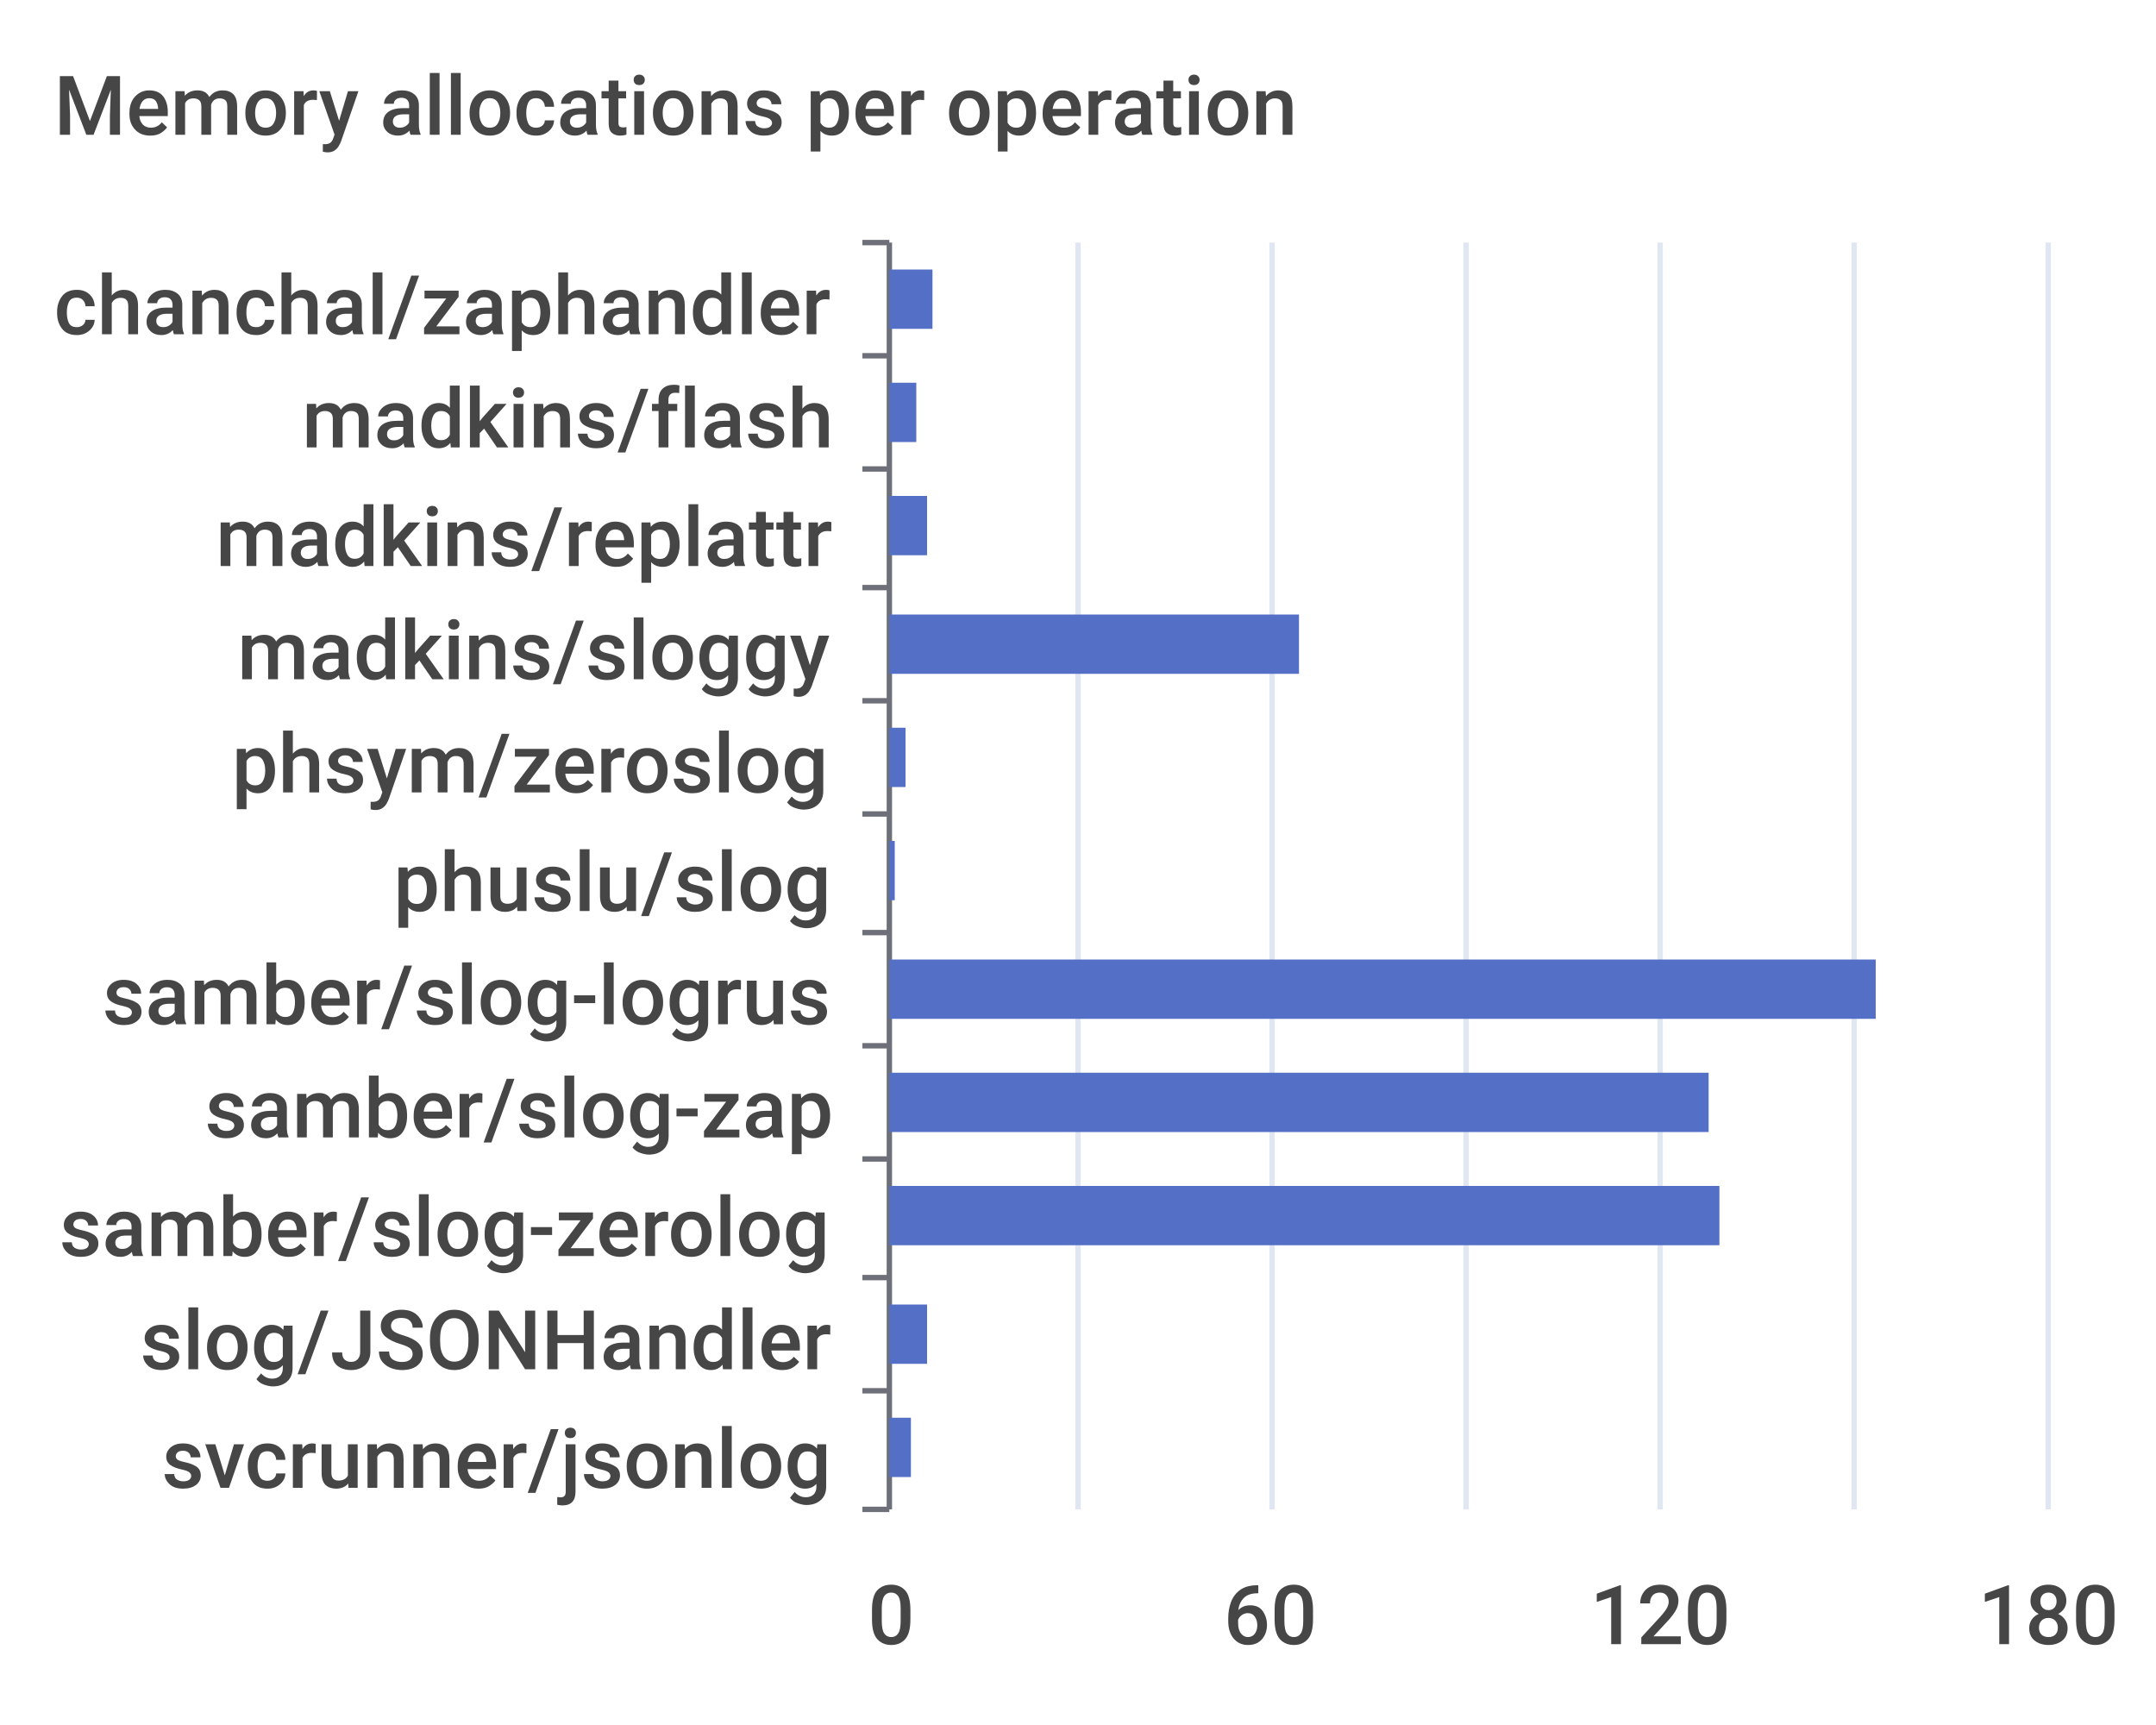
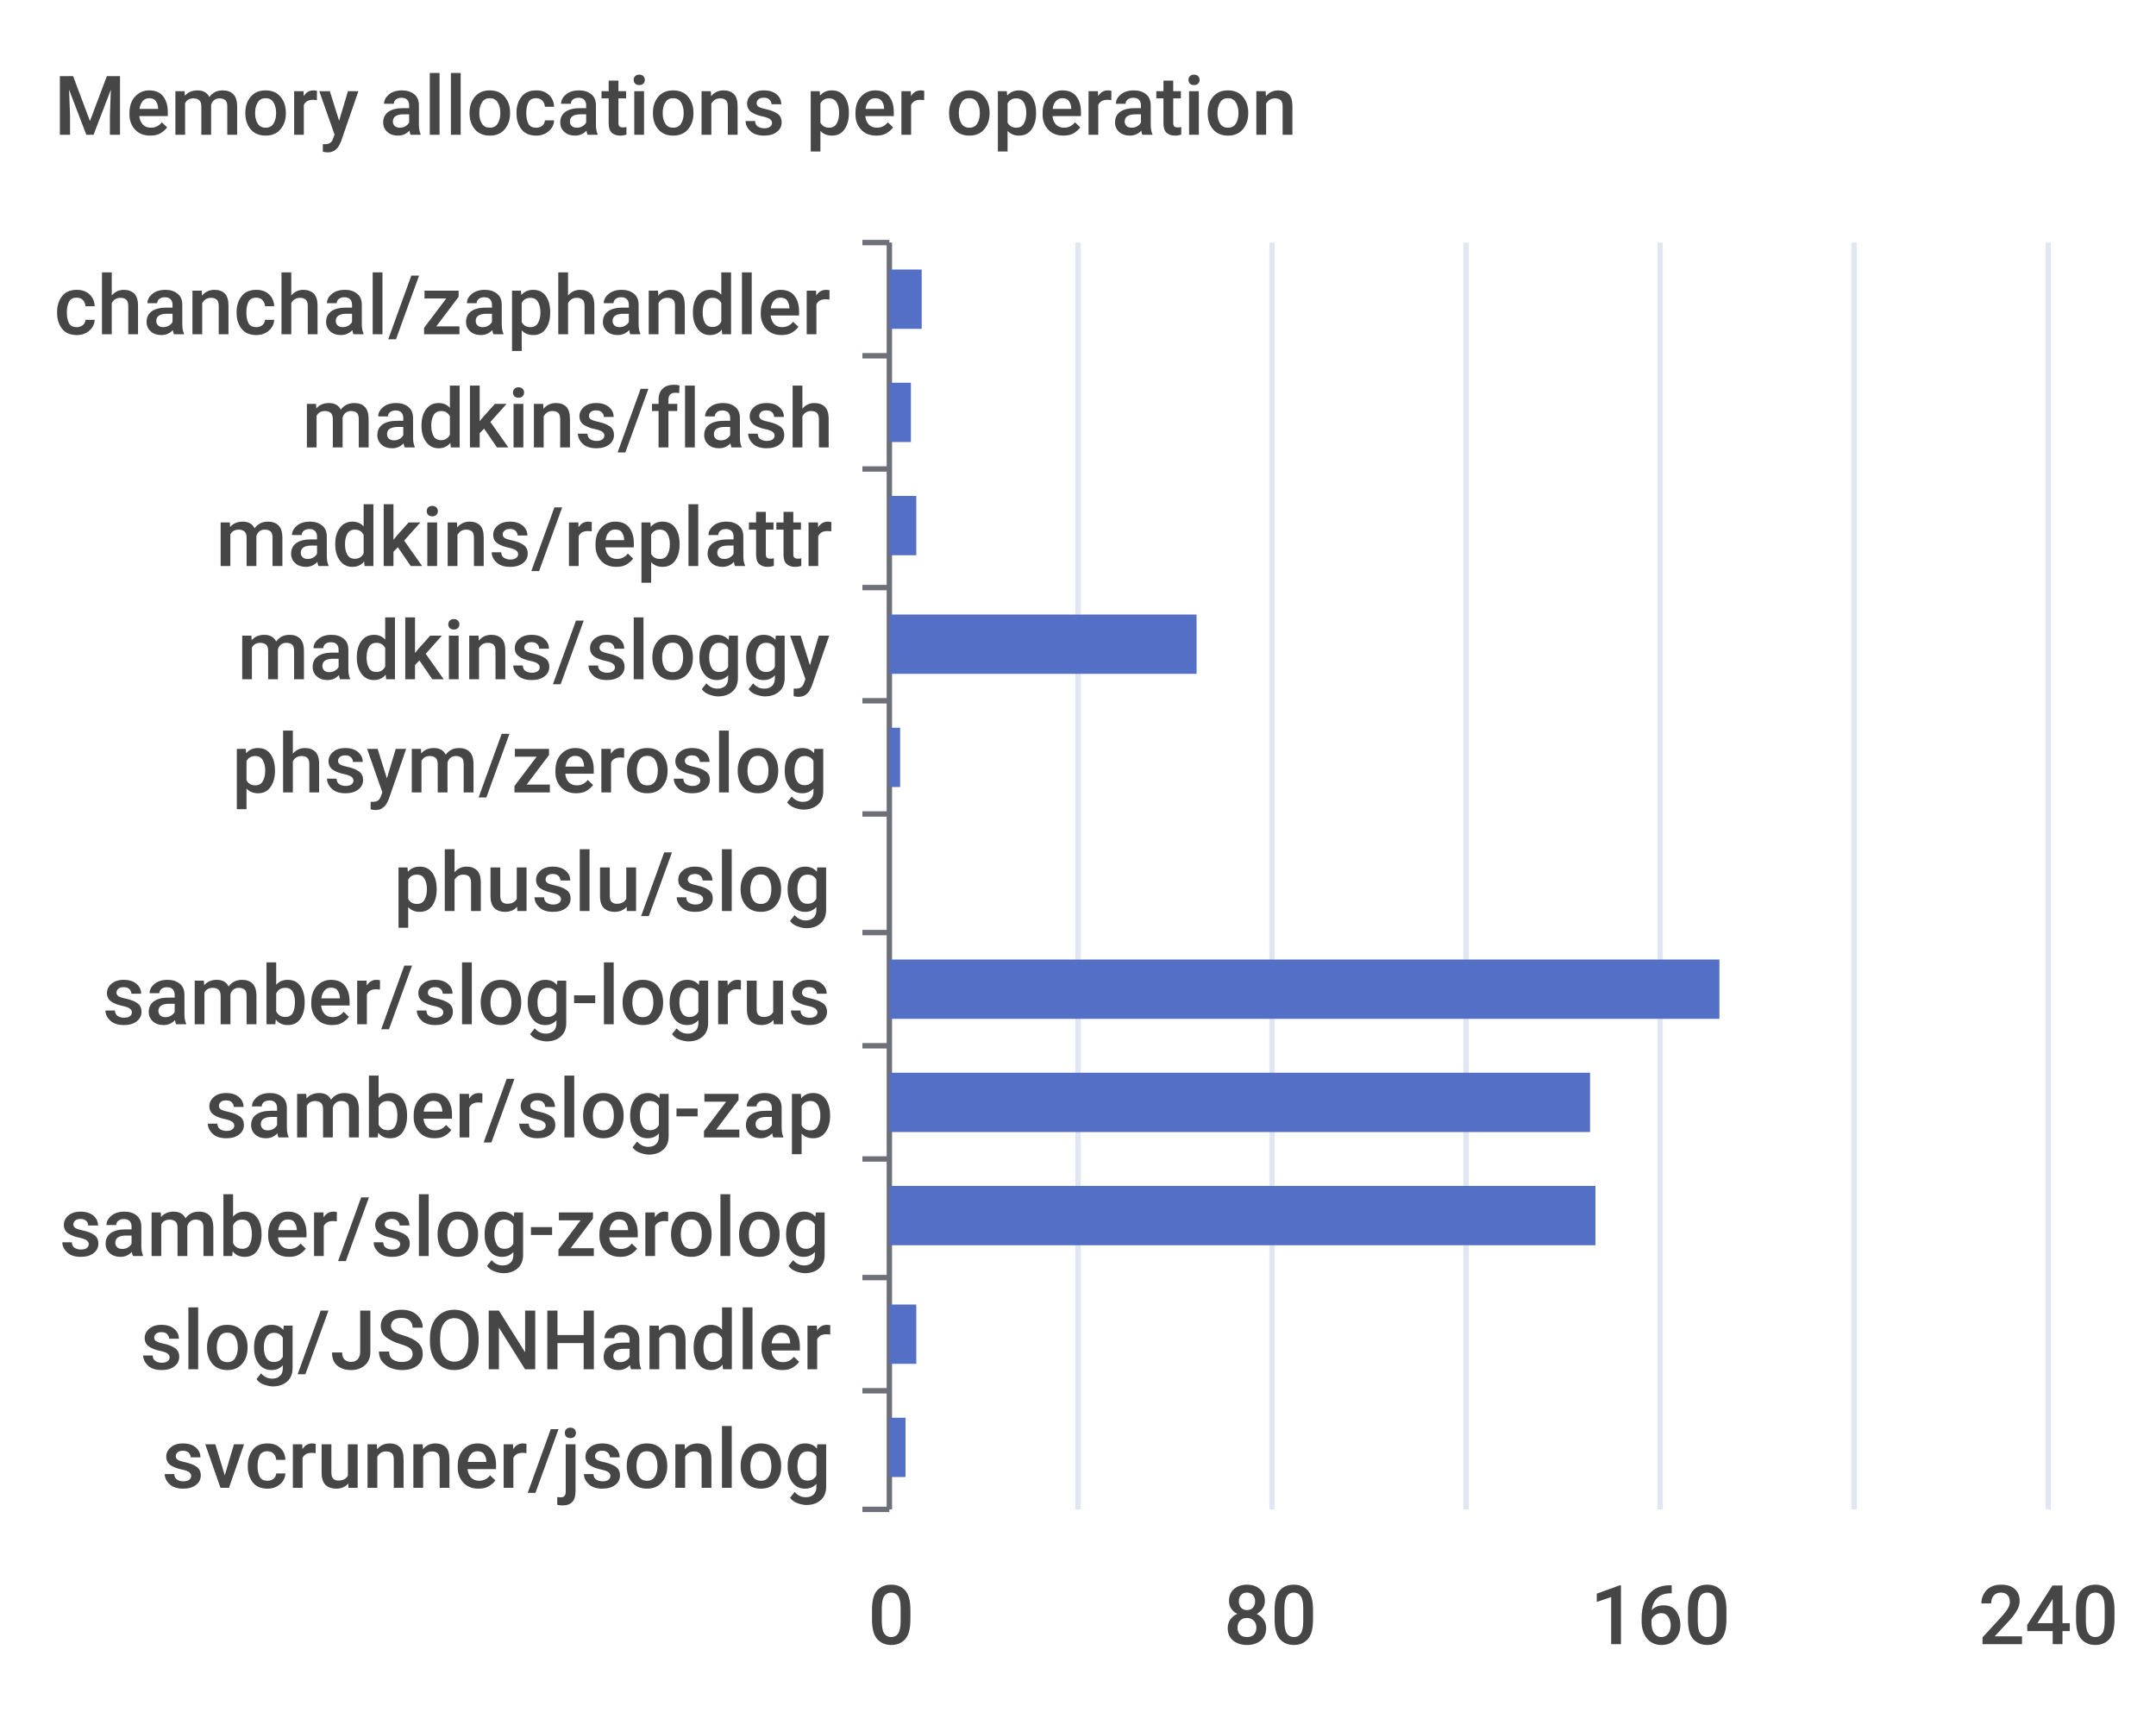
<svg xmlns="http://www.w3.org/2000/svg" width="400" height="320">\n<path d="M 0 0 L 400 0 L 400 320 L 0 320 L 0 0" style="stroke-width:0;stroke:none;fill:rgba(255,255,255,1.0)" />
  <text x="10" y="25" style="stroke-width:0;stroke:none;fill:rgba(70,70,70,1.0);font-size:15.3px;font-family:'Roboto Medium',sans-serif">Memory allocations per operation</text>
  <path d="M 160 45 L 165 45" style="stroke-width:1;stroke:rgba(110,112,121,1.0);fill:none" />
  <path d="M 160 66 L 165 66" style="stroke-width:1;stroke:rgba(110,112,121,1.0);fill:none" />
  <path d="M 160 87 L 165 87" style="stroke-width:1;stroke:rgba(110,112,121,1.0);fill:none" />
  <path d="M 160 109 L 165 109" style="stroke-width:1;stroke:rgba(110,112,121,1.0);fill:none" />
  <path d="M 160 130 L 165 130" style="stroke-width:1;stroke:rgba(110,112,121,1.0);fill:none" />
  <path d="M 160 151 L 165 151" style="stroke-width:1;stroke:rgba(110,112,121,1.0);fill:none" />
  <path d="M 160 173 L 165 173" style="stroke-width:1;stroke:rgba(110,112,121,1.0);fill:none" />
  <path d="M 160 194 L 165 194" style="stroke-width:1;stroke:rgba(110,112,121,1.0);fill:none" />
  <path d="M 160 215 L 165 215" style="stroke-width:1;stroke:rgba(110,112,121,1.0);fill:none" />
  <path d="M 160 237 L 165 237" style="stroke-width:1;stroke:rgba(110,112,121,1.0);fill:none" />
  <path d="M 160 258 L 165 258" style="stroke-width:1;stroke:rgba(110,112,121,1.0);fill:none" />
  <path d="M 160 280 L 165 280" style="stroke-width:1;stroke:rgba(110,112,121,1.0);fill:none" />
  <path d="M 165 45 L 165 280" style="stroke-width:1;stroke:rgba(110,112,121,1.0);fill:none" />
  <text x="10" y="62" style="stroke-width:0;stroke:none;fill:rgba(70,70,70,1.0);font-size:15.3px;font-family:'Roboto Medium',sans-serif">chanchal/zaphandler</text>
  <text x="56" y="83" style="stroke-width:0;stroke:none;fill:rgba(70,70,70,1.0);font-size:15.3px;font-family:'Roboto Medium',sans-serif">madkins/flash</text>
  <text x="40" y="105" style="stroke-width:0;stroke:none;fill:rgba(70,70,70,1.0);font-size:15.3px;font-family:'Roboto Medium',sans-serif">madkins/replattr</text>
  <text x="44" y="126" style="stroke-width:0;stroke:none;fill:rgba(70,70,70,1.0);font-size:15.3px;font-family:'Roboto Medium',sans-serif">madkins/sloggy</text>
  <text x="43" y="147" style="stroke-width:0;stroke:none;fill:rgba(70,70,70,1.0);font-size:15.3px;font-family:'Roboto Medium',sans-serif">phsym/zeroslog</text>
  <text x="73" y="169" style="stroke-width:0;stroke:none;fill:rgba(70,70,70,1.0);font-size:15.3px;font-family:'Roboto Medium',sans-serif">phuslu/slog</text>
  <text x="19" y="190" style="stroke-width:0;stroke:none;fill:rgba(70,70,70,1.0);font-size:15.3px;font-family:'Roboto Medium',sans-serif">samber/slog-logrus</text>
  <text x="38" y="211" style="stroke-width:0;stroke:none;fill:rgba(70,70,70,1.0);font-size:15.3px;font-family:'Roboto Medium',sans-serif">samber/slog-zap</text>
  <text x="11" y="233" style="stroke-width:0;stroke:none;fill:rgba(70,70,70,1.0);font-size:15.3px;font-family:'Roboto Medium',sans-serif">samber/slog-zerolog</text>
  <text x="26" y="254" style="stroke-width:0;stroke:none;fill:rgba(70,70,70,1.0);font-size:15.3px;font-family:'Roboto Medium',sans-serif">slog/JSONHandler</text>
  <text x="30" y="276" style="stroke-width:0;stroke:none;fill:rgba(70,70,70,1.0);font-size:15.3px;font-family:'Roboto Medium',sans-serif">svcrunner/jsonlog</text>
  <text x="161" y="305" style="stroke-width:0;stroke:none;fill:rgba(70,70,70,1.0);font-size:15.3px;font-family:'Roboto Medium',sans-serif">0</text>
-   <text x="227" y="305" style="stroke-width:0;stroke:none;fill:rgba(70,70,70,1.0);font-size:15.3px;font-family:'Roboto Medium',sans-serif">60</text>
-   <text x="295" y="305" style="stroke-width:0;stroke:none;fill:rgba(70,70,70,1.0);font-size:15.3px;font-family:'Roboto Medium',sans-serif">120</text>
-   <text x="367" y="305" style="stroke-width:0;stroke:none;fill:rgba(70,70,70,1.0);font-size:15.3px;font-family:'Roboto Medium',sans-serif">180</text>
+   <text x="227" y="305" style="stroke-width:0;stroke:none;fill:rgba(70,70,70,1.0);font-size:15.3px;font-family:'Roboto Medium',sans-serif">80</text>
+   <text x="295" y="305" style="stroke-width:0;stroke:none;fill:rgba(70,70,70,1.0);font-size:15.3px;font-family:'Roboto Medium',sans-serif">160</text>
+   <text x="367" y="305" style="stroke-width:0;stroke:none;fill:rgba(70,70,70,1.0);font-size:15.3px;font-family:'Roboto Medium',sans-serif">240</text>
  <path d="M 200 45 L 200 280" style="stroke-width:1;stroke:rgba(224,230,242,1.0);fill:none" />
  <path d="M 236 45 L 236 280" style="stroke-width:1;stroke:rgba(224,230,242,1.0);fill:none" />
  <path d="M 272 45 L 272 280" style="stroke-width:1;stroke:rgba(224,230,242,1.0);fill:none" />
  <path d="M 308 45 L 308 280" style="stroke-width:1;stroke:rgba(224,230,242,1.0);fill:none" />
  <path d="M 344 45 L 344 280" style="stroke-width:1;stroke:rgba(224,230,242,1.0);fill:none" />
  <path d="M 380 45 L 380 280" style="stroke-width:1;stroke:rgba(224,230,242,1.0);fill:none" />
-   <path d="M 165 263 L 169 263 L 169 274 L 165 274 L 165 263" style="stroke-width:0;stroke:none;fill:rgba(84,112,198,1.0)" />
-   <path d="M 165 242 L 172 242 L 172 253 L 165 253 L 165 242" style="stroke-width:0;stroke:none;fill:rgba(84,112,198,1.0)" />
-   <path d="M 165 220 L 319 220 L 319 231 L 165 231 L 165 220" style="stroke-width:0;stroke:none;fill:rgba(84,112,198,1.0)" />
-   <path d="M 165 199 L 317 199 L 317 210 L 165 210 L 165 199" style="stroke-width:0;stroke:none;fill:rgba(84,112,198,1.0)" />
-   <path d="M 165 178 L 348 178 L 348 189 L 165 189 L 165 178" style="stroke-width:0;stroke:none;fill:rgba(84,112,198,1.0)" />
-   <path d="M 165 156 L 166 156 L 166 167 L 165 167 L 165 156" style="stroke-width:0;stroke:none;fill:rgba(84,112,198,1.0)" />
-   <path d="M 165 135 L 168 135 L 168 146 L 165 146 L 165 135" style="stroke-width:0;stroke:none;fill:rgba(84,112,198,1.0)" />
-   <path d="M 165 114 L 241 114 L 241 125 L 165 125 L 165 114" style="stroke-width:0;stroke:none;fill:rgba(84,112,198,1.0)" />
-   <path d="M 165 92 L 172 92 L 172 103 L 165 103 L 165 92" style="stroke-width:0;stroke:none;fill:rgba(84,112,198,1.0)" />
-   <path d="M 165 71 L 170 71 L 170 82 L 165 82 L 165 71" style="stroke-width:0;stroke:none;fill:rgba(84,112,198,1.0)" />
-   <path d="M 165 50 L 173 50 L 173 61 L 165 61 L 165 50" style="stroke-width:0;stroke:none;fill:rgba(84,112,198,1.0)" />
+   <path d="M 165 263 L 168 263 L 168 274 L 165 274 L 165 263" style="stroke-width:0;stroke:none;fill:rgba(84,112,198,1.0)" />
+   <path d="M 165 242 L 170 242 L 170 253 L 165 253 L 165 242" style="stroke-width:0;stroke:none;fill:rgba(84,112,198,1.0)" />
+   <path d="M 165 220 L 296 220 L 296 231 L 165 231 L 165 220" style="stroke-width:0;stroke:none;fill:rgba(84,112,198,1.0)" />
+   <path d="M 165 199 L 295 199 L 295 210 L 165 210 L 165 199" style="stroke-width:0;stroke:none;fill:rgba(84,112,198,1.0)" />
+   <path d="M 165 178 L 319 178 L 319 189 L 165 189 L 165 178" style="stroke-width:0;stroke:none;fill:rgba(84,112,198,1.0)" />
+   <path d="M 165 156 L 165 156 L 165 167 L 165 167 L 165 156" style="stroke-width:0;stroke:none;fill:rgba(84,112,198,1.0)" />
+   <path d="M 165 135 L 167 135 L 167 146 L 165 146 L 165 135" style="stroke-width:0;stroke:none;fill:rgba(84,112,198,1.0)" />
+   <path d="M 165 114 L 222 114 L 222 125 L 165 125 L 165 114" style="stroke-width:0;stroke:none;fill:rgba(84,112,198,1.0)" />
+   <path d="M 165 92 L 170 92 L 170 103 L 165 103 L 165 92" style="stroke-width:0;stroke:none;fill:rgba(84,112,198,1.0)" />
+   <path d="M 165 71 L 169 71 L 169 82 L 165 82 L 165 71" style="stroke-width:0;stroke:none;fill:rgba(84,112,198,1.0)" />
+   <path d="M 165 50 L 171 50 L 171 61 L 165 61 L 165 50" style="stroke-width:0;stroke:none;fill:rgba(84,112,198,1.0)" />
</svg>
